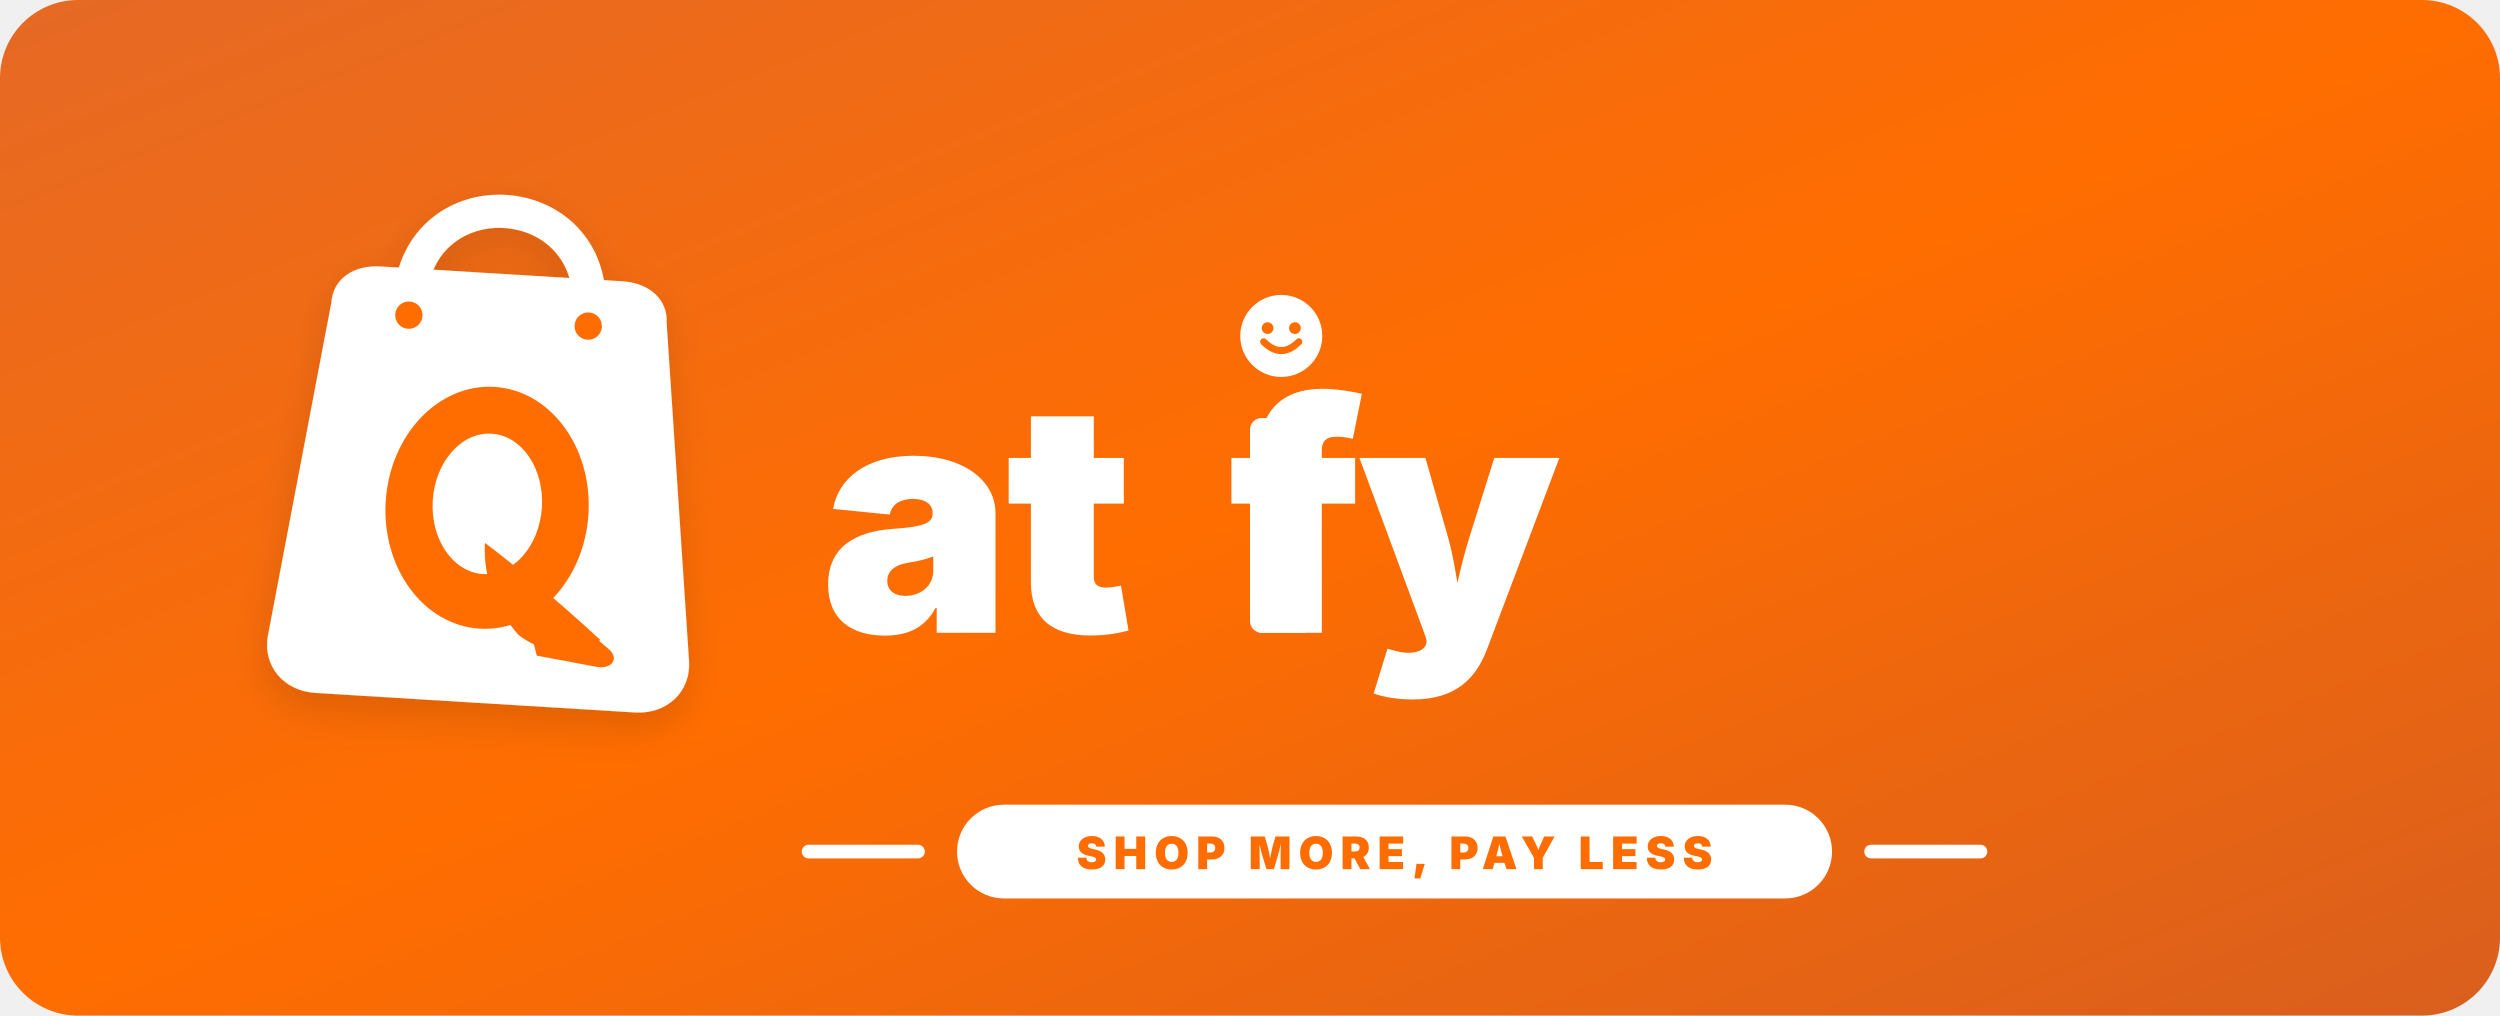
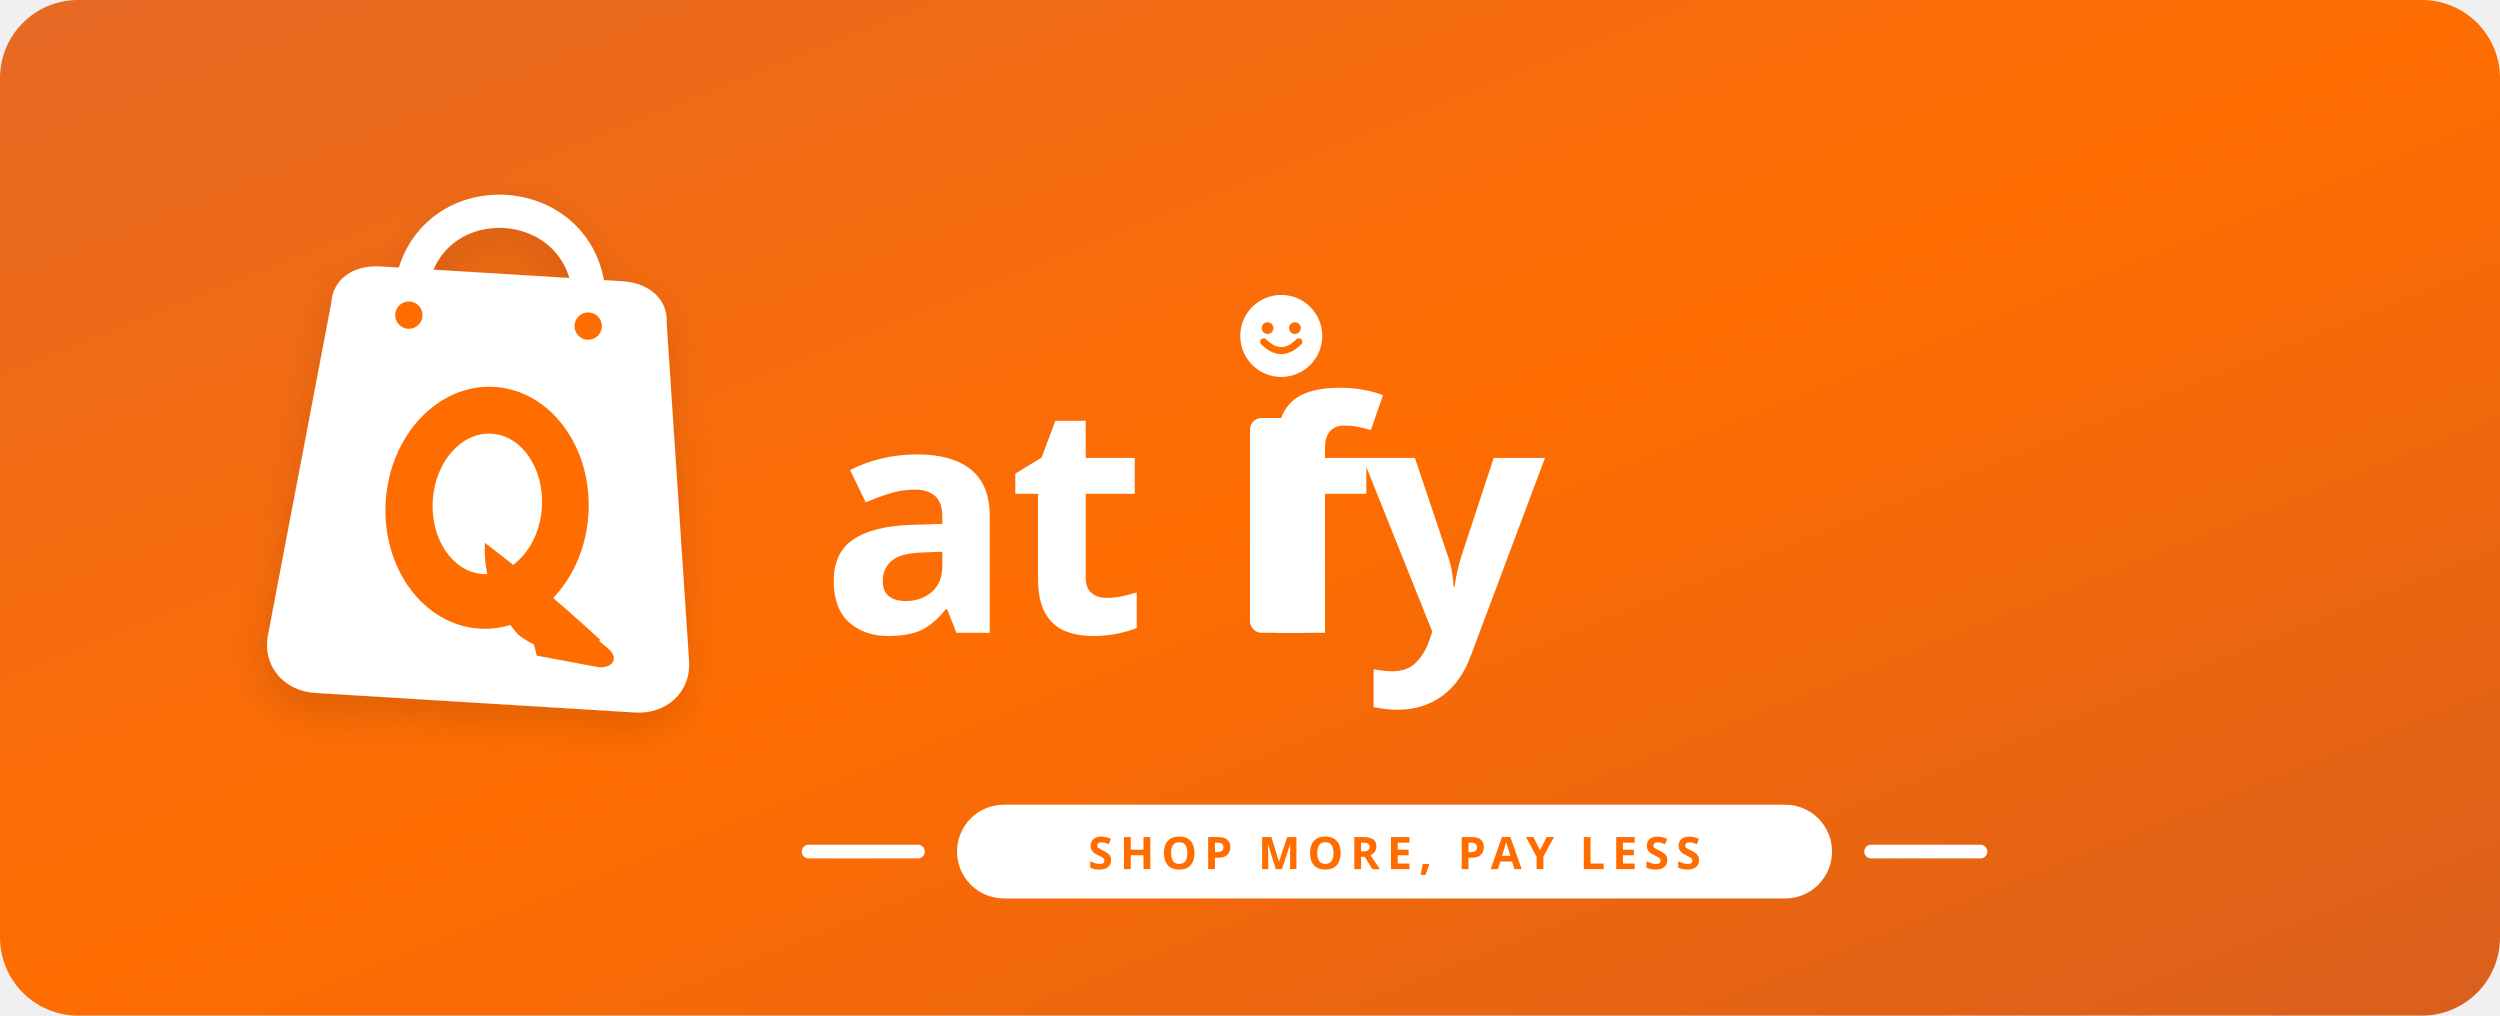
<svg xmlns="http://www.w3.org/2000/svg" width="640" height="260" viewBox="0 0 640 260" fill="none">
  <defs>
    <linearGradient id="orangeGrad" x1="0%" y1="0%" x2="100%" y2="100%">
      <stop offset="0%" stop-color="#E56925" />
      <stop offset="50%" stop-color="#FF6D00" />
      <stop offset="100%" stop-color="#D95F1E" />
    </linearGradient>
    <filter id="shadow" x="-10%" y="-10%" width="130%" height="130%">
      <feDropShadow dx="0" dy="4" stdDeviation="5" flood-color="#000000" flood-opacity="0.12" />
    </filter>
  </defs>
  <rect width="640" height="260" rx="20" fill="url(#orangeGrad)" />
  <g transform="translate(30, 20)">
    <g transform="rotate(3.5 95 105)" filter="url(#shadow)">
      <path d="M 72 58 C 72 26, 118 26, 118 58" stroke="#FFFFFF" stroke-width="8.5" stroke-linecap="round" fill="none" />
      <path d="M 52 60 C 52 54, 57 50, 64 50 L 126 50 C 133 50, 138 54, 138 60 L 149 146 C 150 154, 144 160, 136 160 L 54 160 C 46 160, 40 154, 41 146 Z" fill="#FFFFFF" />
      <circle cx="72" cy="62" r="3.5" fill="#FF6D00" />
      <circle cx="118" cy="62" r="3.5" fill="#FF6D00" />
      <g id="letter-Q">
        <ellipse cx="95" cy="110" rx="26" ry="31" fill="#FF6D00" />
        <ellipse cx="95" cy="109" rx="14" ry="18" fill="#FFFFFF" />
        <path d="M 95 119 C 104 125, 115 133, 126 142 C 122 145, 114 148, 105 142 C 100 137, 95 129, 95 119 Z" fill="#FF6D00" />
        <path d="M 103 125 L 128 144 C 131 146 130 149 126 149 L 110 147 Z" fill="#FF6D00" />
      </g>
    </g>
-     <text x="180" y="142" font-family="'Plus Jakarta Sans', 'Inter', 'Segoe UI', system-ui, -apple-system, sans-serif" font-size="82" font-weight="900" letter-spacing="-1.5" fill="#FFFFFF">at<tspan fill="transparent">i</tspan>fy</text>
+     <text x="180" y="142" font-family="'Plus Jakarta Sans', 'Nunito Sans', 'Segoe UI', system-ui, -apple-system, sans-serif" font-size="82" font-weight="900" letter-spacing="-1.5" fill="#FFFFFF">at<tspan fill="transparent">i</tspan>fy</text>
    <rect x="290" y="87" width="16.5" height="55" rx="3" fill="#FFFFFF" />
    <g transform="translate(298, 66)">
      <circle cx="0" cy="0" r="10.5" fill="#FFFFFF" />
      <circle cx="-3.5" cy="-2" r="1.5" fill="#FF6D00" />
      <circle cx="3.5" cy="-2" r="1.5" fill="#FF6D00" />
      <path d="M -4.5 1.5 Q 0 6 4.5 1.5" stroke="#FF6D00" stroke-width="1.8" stroke-linecap="round" fill="none" />
    </g>
    <g transform="translate(180, 186)">
      <line x1="-3" y1="12" x2="25" y2="12" stroke="#FFFFFF" stroke-width="3.5" stroke-linecap="round" />
      <rect x="35" y="0" width="224" height="24" rx="12" fill="#FFFFFF" />
-       <text x="147" y="16.5" font-family="'Plus Jakarta Sans', 'Inter', 'Segoe UI', system-ui, -apple-system, sans-serif" font-size="11.5" font-weight="900" letter-spacing="1.8" fill="#FF6D00" text-anchor="middle">SHOP MORE, PAY LESS</text>
+       <text x="147" y="16.5" font-family="'Plus Jakarta Sans', 'Nunito Sans', 'Segoe UI', system-ui, -apple-system, sans-serif" font-size="11.5" font-weight="900" letter-spacing="1.8" fill="#FF6D00" text-anchor="middle">SHOP MORE, PAY LESS</text>
      <line x1="269" y1="12" x2="297" y2="12" stroke="#FFFFFF" stroke-width="3.5" stroke-linecap="round" />
    </g>
  </g>
</svg>
